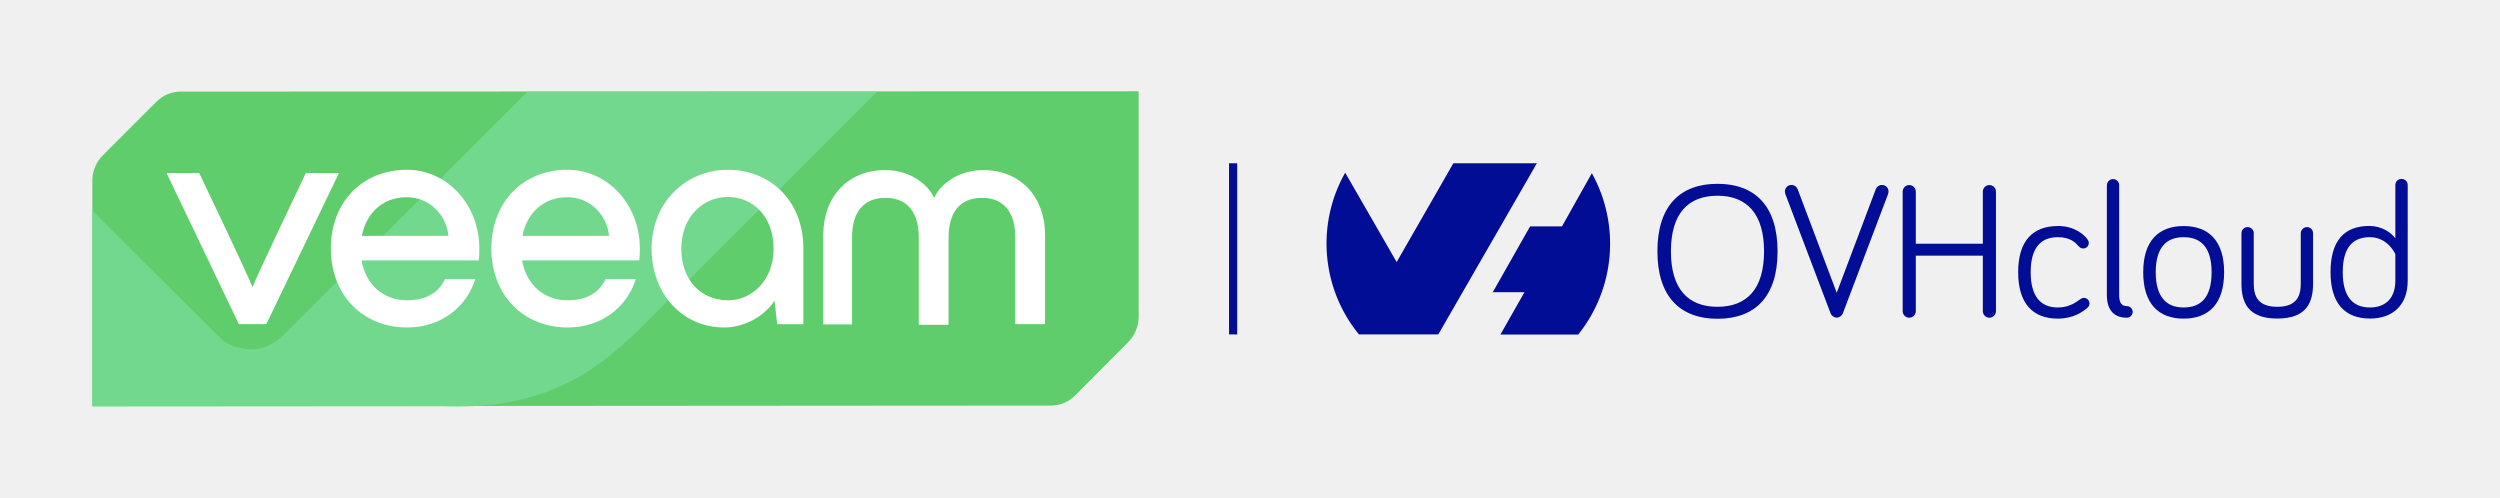
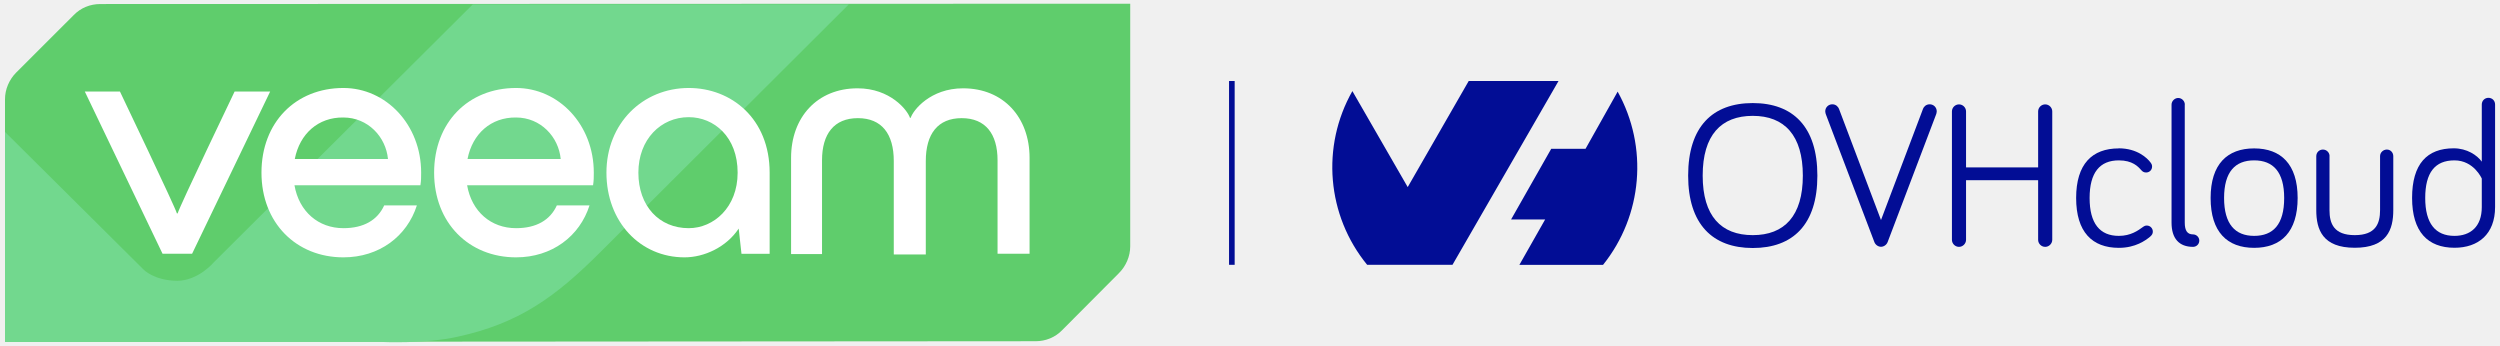
- <svg xmlns="http://www.w3.org/2000/svg" id="Calque_1" data-name="Calque 1" viewBox="0 0 327.5 65.21">
+ <svg xmlns="http://www.w3.org/2000/svg" width="477" height="66" viewBox="0 0 477 66" fill="none">
+   <g clip-path="url(#clip0_440_2964)">
+     <path d="M235.038 50.526V15.457" stroke="#020D95" stroke-width="1.07" />
+     <path d="M277.128 50.526H260.853C253.162 41.126 252.034 27.955 258.033 17.381L268.591 35.698L280.229 15.457H297.366L277.143 50.511L277.128 50.526ZM308.644 17.475C314.518 28.049 313.421 41.11 305.856 50.542H289.894L294.812 41.877H288.312L295.972 28.393H302.519L308.644 17.491V17.475Z" fill="#020D95" />
+     <path d="M324.872 33.508C324.872 41.204 328.381 44.864 334.427 44.864C340.473 44.864 343.982 41.188 343.982 33.508C343.982 25.828 340.473 22.105 334.427 22.105C328.381 22.105 324.872 25.781 324.872 33.508ZM322.099 33.508C322.099 24.154 326.767 19.665 334.427 19.665C342.087 19.665 346.755 24.17 346.755 33.508C346.755 42.846 342.087 47.32 334.427 47.32C326.767 47.32 322.099 42.784 322.099 33.508Z" fill="#020D95" />
+     <path d="M366.914 20.76C367.024 20.447 367.431 19.9 368.183 19.9C368.935 19.9 369.53 20.494 369.53 21.245C369.53 21.48 369.452 21.714 369.405 21.84L360.163 46.178C359.96 46.725 359.411 47.085 358.894 47.085C358.377 47.085 357.829 46.725 357.626 46.178L348.384 21.84C348.337 21.714 348.258 21.48 348.258 21.245C348.258 20.494 348.854 19.9 349.606 19.9C350.357 19.9 350.749 20.447 350.874 20.76L358.894 41.986L366.914 20.76Z" fill="#020D95" />
+     <path d="M375.122 34.384V45.756C375.122 46.46 374.527 47.101 373.775 47.101C373.023 47.101 372.428 46.475 372.428 45.756V21.261C372.428 20.541 373.023 19.916 373.775 19.916C374.527 19.916 375.122 20.541 375.122 21.261V31.944H388.876V21.261C388.876 20.541 389.471 19.916 390.223 19.916C390.975 19.916 391.57 20.541 391.57 21.261V45.756C391.57 46.46 390.975 47.101 390.223 47.101C389.471 47.101 388.876 46.475 388.876 45.756V34.384H375.122Z" fill="#020D95" />
+     <path d="M404.242 28.299C407.766 28.299 409.693 30.145 410.335 31.021C410.539 31.302 410.617 31.49 410.617 31.772C410.617 32.444 410.1 32.914 409.474 32.914C409.082 32.914 408.8 32.757 408.534 32.444C407.939 31.772 406.874 30.599 404.273 30.599C400.639 30.599 398.697 32.929 398.697 37.778C398.697 42.627 400.639 45.005 404.273 45.005C406.56 45.005 407.954 43.972 408.863 43.315C409.145 43.112 409.333 43.034 409.615 43.034C410.241 43.034 410.758 43.55 410.758 44.176C410.758 44.535 410.649 44.801 410.241 45.161C409.38 45.865 407.469 47.288 404.273 47.288C399.183 47.288 396.128 44.254 396.128 37.778C396.128 31.302 399.167 28.315 404.273 28.315" fill="#020D95" />
+     <path d="M416.852 19.947V42.471C416.852 44.051 417.369 44.723 418.434 44.723C419.06 44.723 419.624 45.239 419.624 45.912C419.624 46.585 419.076 47.101 418.434 47.101C415.787 47.101 414.33 45.521 414.33 42.486V19.962C414.33 19.29 414.925 18.695 415.599 18.695C416.303 18.695 416.867 19.29 416.867 19.962" fill="#020D95" />
+     <path d="M435.821 37.778C435.821 32.804 433.722 30.599 430.088 30.599C426.454 30.599 424.355 32.804 424.355 37.778C424.355 42.752 426.454 45.005 430.088 45.005C433.722 45.005 435.821 42.831 435.821 37.778ZM438.39 37.778C438.39 44.254 435.226 47.288 430.088 47.288C424.95 47.288 421.786 44.254 421.786 37.778C421.786 31.302 424.981 28.315 430.088 28.315C435.194 28.315 438.39 31.318 438.39 37.778Z" fill="#020D95" />
+     <path d="M444.468 29.801V40.093C444.468 42.659 445.298 44.864 449.292 44.864C453.286 44.864 454.117 42.659 454.117 40.093V29.801C454.117 29.097 454.712 28.534 455.417 28.534C456.09 28.534 456.639 29.082 456.639 29.801V40.093C456.639 43.847 455.417 47.273 449.292 47.273C443.167 47.273 441.946 43.832 441.946 40.093V29.801C441.946 29.097 442.494 28.534 443.214 28.534C443.888 28.534 444.483 29.082 444.483 29.801" fill="#020D95" />
+     <path d="M473.524 34.071C473.524 34.071 472.021 30.599 468.308 30.599C464.596 30.599 462.732 32.929 462.732 37.778C462.732 42.627 464.674 45.005 468.308 45.005C471.347 45.005 473.524 43.269 473.524 39.514V34.071ZM473.524 30.865V19.931C473.524 19.227 474.073 18.664 474.793 18.664C475.514 18.664 476.062 19.212 476.062 19.931V39.499C476.062 44.708 472.82 47.273 468.324 47.273C463.233 47.273 460.226 44.238 460.226 37.763C460.226 31.287 463.076 28.299 468.167 28.299C470.689 28.299 472.632 29.598 473.54 30.865" fill="#020D95" />
+     <path d="M19.14 0.77C17.197 0.77 15.38 1.505 14.033 2.913L3.1 13.831C1.752 15.176 0.954 17.053 0.954 18.93V65.246L197.585 65.105C199.528 65.105 201.345 64.37 202.692 62.962L213.5 52.106C214.847 50.761 215.646 48.884 215.646 47.007V0.708L19.14 0.77Z" fill="#5FCD6C" />
+     <path d="M0.954 25.171V65.245H72.836C72.836 65.245 81.029 65.652 87.326 64.244C98.995 61.695 105.919 56.736 114.565 48.086C129.196 33.477 161.949 0.833 161.949 0.833H90.208L40.819 50.026C40.819 50.026 37.858 53.577 33.77 53.577C29.337 53.514 27.395 51.434 27.395 51.434L0.954 25.171Z" fill="#72D88E" />
+     <path d="M31.013 48.414L16.179 17.459H22.883C22.883 17.459 33.488 39.639 33.754 40.719H33.895C34.162 39.577 44.766 17.459 44.766 17.459H51.549L36.652 48.414H31.013Z" fill="white" />
+     <path d="M80.214 35.354H56.185C57.063 40.375 60.744 43.535 65.521 43.535C69.406 43.535 72.037 41.986 73.306 39.186H79.541C77.661 45.083 72.366 49.103 65.521 49.103C56.53 49.103 49.888 42.533 49.888 32.945C49.888 23.357 56.405 16.787 65.521 16.787C73.635 16.787 80.355 23.763 80.355 32.945C80.355 33.884 80.355 34.415 80.214 35.354ZM56.248 30.333H74.027C73.62 26.11 70.205 22.418 65.506 22.418C60.744 22.356 57.188 25.5 56.248 30.333Z" fill="white" />
+     <path d="M113.156 35.354H89.127C90.004 40.375 93.685 43.535 98.463 43.535C102.348 43.535 104.979 41.986 106.248 39.186H112.482C110.603 45.083 105.308 49.103 98.463 49.103C89.472 49.103 82.83 42.533 82.83 32.945C82.83 23.357 89.346 16.787 98.463 16.787C106.577 16.787 113.297 23.763 113.297 32.945C113.297 33.884 113.297 34.415 113.156 35.354ZM89.205 30.333H106.984C106.577 26.11 103.162 22.418 98.463 22.418C93.701 22.356 90.145 25.5 89.205 30.333Z" fill="white" />
+     <path d="M146.849 32.945V48.43H141.476L140.944 43.613C138.594 47.163 134.365 49.103 130.606 49.103C122.147 49.103 115.709 42.33 115.709 32.945C115.709 23.56 122.617 16.787 131.42 16.787C139.534 16.787 146.849 22.622 146.849 32.945ZM140.74 32.945C140.74 26.11 136.245 22.356 131.404 22.356C126.11 22.356 121.802 26.579 121.802 32.945C121.802 39.311 125.765 43.535 131.404 43.535C136.166 43.535 140.74 39.577 140.74 32.945Z" fill="white" />
+     <path d="M150.938 48.415V30.114C150.938 22.402 155.903 16.85 163.626 16.85C169.86 16.85 173.149 21.01 173.619 22.481H173.76C174.23 21.01 177.52 16.85 183.754 16.85C191.476 16.85 196.442 22.418 196.442 30.114V48.415H190.333V30.583C190.333 25.562 188.046 22.543 183.488 22.543C178.929 22.543 176.642 25.562 176.642 30.724V48.556H170.533V30.724C170.533 25.562 168.246 22.543 163.688 22.543C159.13 22.543 156.843 25.562 156.843 30.583V48.477H150.938V48.415Z" fill="white" />
+   </g>
  <defs>
-     <style>
-       .cls-1 {
-         fill: #020d95;
-       }
- 
-       .cls-1, .cls-2, .cls-3, .cls-4 {
-         stroke-width: 0px;
-       }
- 
-       .cls-2 {
-         fill: #72d88e;
-       }
- 
-       .cls-3 {
-         fill: #5fcd6c;
-       }
- 
-       .cls-5 {
-         fill: none;
-         stroke: #020d95;
-         stroke-width: 1.07px;
-       }
- 
-       .cls-4 {
-         fill: #fff;
-       }
-     </style>
+     <clipPath id="clip0_440_2964">
+       <rect width="477" height="66" fill="white" />
+     </clipPath>
  </defs>
-   <g>
-     <line class="cls-5" x1="161.54" y1="43.81" x2="161.54" y2="21.39" />
-     <g>
-       <path class="cls-1" d="M188.41,43.81h-10.39c-4.91-6.01-5.63-14.43-1.8-21.19l6.74,11.71,7.43-12.94h10.94l-12.91,22.41h0ZM208.53,22.68c3.75,6.76,3.05,15.11-1.78,21.14h-10.19l3.14-5.54h-4.15l4.89-8.62h4.18l3.91-6.97Z" />
-       <path class="cls-1" d="M218.89,32.93c0,4.92,2.24,7.26,6.1,7.26s6.1-2.35,6.1-7.26-2.24-7.29-6.1-7.29-6.1,2.35-6.1,7.29M217.12,32.93c0-5.98,2.98-8.85,7.87-8.85s7.87,2.88,7.87,8.85-2.98,8.83-7.87,8.83-7.87-2.9-7.87-8.83" />
-       <path class="cls-1" d="M245.73,24.78c.07-.2.33-.55.81-.55s.86.38.86.86c0,.15-.05.3-.08.38l-5.9,15.56c-.13.35-.48.58-.81.58s-.68-.23-.81-.58l-5.9-15.56c-.03-.08-.08-.23-.08-.38,0-.48.38-.86.86-.86s.73.35.81.55l5.12,13.57,5.12-13.57Z" />
-       <path class="cls-1" d="M250.97,33.49v7.27c0,.45-.38.86-.86.86s-.86-.4-.86-.86v-15.66c0-.46.38-.86.86-.86s.86.4.86.86v6.83h8.78v-6.83c0-.46.38-.86.86-.86s.86.4.86.86v15.66c0,.45-.38.86-.86.86s-.86-.4-.86-.86v-7.27h-8.78Z" />
-       <path class="cls-1" d="M269.56,29.6c2.25,0,3.48,1.18,3.89,1.74.13.18.18.3.18.48,0,.43-.33.73-.73.73-.25,0-.43-.1-.6-.3-.38-.43-1.06-1.18-2.72-1.18-2.32,0-3.56,1.49-3.56,4.59s1.24,4.62,3.56,4.62c1.46,0,2.35-.66,2.93-1.08.18-.13.3-.18.48-.18.4,0,.73.33.73.73,0,.23-.07.4-.33.63-.55.45-1.77,1.36-3.81,1.36-3.25,0-5.2-1.94-5.2-6.08s1.94-6.05,5.2-6.05" />
-       <path class="cls-1" d="M277.61,24.26v14.4c0,1.01.33,1.44,1.01,1.44.4,0,.76.33.76.76s-.35.76-.76.76c-1.69,0-2.62-1.01-2.62-2.95v-14.4c0-.43.38-.81.81-.81.45,0,.81.38.81.81" />
-       <path class="cls-1" d="M289.72,35.66c0-3.18-1.34-4.59-3.66-4.59s-3.66,1.41-3.66,4.59,1.34,4.62,3.66,4.62,3.66-1.39,3.66-4.62M291.36,35.66c0,4.14-2.02,6.08-5.3,6.08s-5.3-1.94-5.3-6.08,2.04-6.05,5.3-6.05,5.3,1.92,5.3,6.05" />
-       <path class="cls-1" d="M295.24,30.56v6.58c0,1.64.53,3.05,3.08,3.05s3.08-1.41,3.08-3.05v-6.58c0-.45.38-.81.83-.81.43,0,.78.35.78.81v6.58c0,2.4-.78,4.59-4.69,4.59s-4.69-2.2-4.69-4.59v-6.58c0-.45.35-.81.81-.81.43,0,.81.35.81.81" />
-       <path class="cls-1" d="M313.79,33.29s-.96-2.22-3.33-2.22-3.56,1.49-3.56,4.59,1.24,4.62,3.56,4.62c1.94,0,3.33-1.11,3.33-3.51v-3.48ZM313.79,31.24v-6.99c0-.45.35-.81.81-.81s.81.35.81.81v12.51c0,3.33-2.07,4.97-4.94,4.97-3.25,0-5.17-1.94-5.17-6.08s1.82-6.05,5.07-6.05c1.61,0,2.85.83,3.43,1.64" />
-     </g>
-   </g>
-   <g>
-     <path class="cls-3" d="M23.71,12c-1.24,0-2.4.47-3.26,1.37l-6.98,6.98c-.86.86-1.37,2.06-1.37,3.26v29.61l125.53-.09c1.24,0,2.4-.47,3.26-1.37l6.9-6.94c.86-.86,1.37-2.06,1.37-3.26V11.96l-125.45.04Z" />
-     <path class="cls-2" d="M12.1,27.6v25.62h45.89s5.23.26,9.25-.64c7.45-1.63,11.87-4.8,17.39-10.33,9.34-9.34,30.25-30.21,30.25-30.21h-45.8l-31.53,31.45s-1.89,2.27-4.5,2.27c-2.83-.04-4.07-1.37-4.07-1.37L12.1,27.6Z" />
-     <g>
-       <path class="cls-4" d="M31.29,42.46l-9.47-19.79h4.28s6.77,14.18,6.94,14.87h.09c.17-.73,6.94-14.87,6.94-14.87h4.33l-9.51,19.79h-3.6Z" />
-       <path class="cls-4" d="M62.7,34.11h-15.34c.56,3.21,2.91,5.23,5.96,5.23,2.48,0,4.16-.99,4.97-2.78h3.98c-1.2,3.77-4.58,6.34-8.95,6.34-5.74,0-9.98-4.2-9.98-10.33s4.16-10.33,9.98-10.33c5.18,0,9.47,4.46,9.47,10.33,0,.6,0,.94-.09,1.54ZM47.4,30.9h11.35c-.26-2.7-2.44-5.06-5.44-5.06-3.04-.04-5.31,1.97-5.91,5.06Z" />
-       <path class="cls-4" d="M83.73,34.11h-15.34c.56,3.21,2.91,5.23,5.96,5.23,2.48,0,4.16-.99,4.97-2.78h3.98c-1.2,3.77-4.58,6.34-8.95,6.34-5.74,0-9.98-4.2-9.98-10.33s4.16-10.33,9.98-10.33c5.18,0,9.47,4.46,9.47,10.33,0,.6,0,.94-.09,1.54ZM68.44,30.9h11.35c-.26-2.7-2.44-5.06-5.44-5.06-3.04-.04-5.31,1.97-5.91,5.06Z" />
-       <path class="cls-4" d="M105.24,32.57v9.9h-3.43l-.34-3.08c-1.5,2.27-4.2,3.51-6.6,3.51-5.4,0-9.51-4.33-9.51-10.33s4.41-10.33,10.03-10.33c5.18,0,9.85,3.73,9.85,10.33ZM101.34,32.57c0-4.37-2.87-6.77-5.96-6.77-3.38,0-6.13,2.7-6.13,6.77s2.53,6.77,6.13,6.77c3.04,0,5.96-2.53,5.96-6.77Z" />
-       <path class="cls-4" d="M107.85,42.46v-11.7c0-4.93,3.17-8.48,8.1-8.48,3.98,0,6.08,2.66,6.38,3.6h.09c.3-.94,2.4-3.6,6.38-3.6,4.93,0,8.1,3.56,8.1,8.48v11.7h-3.9v-11.4c0-3.21-1.46-5.14-4.37-5.14s-4.37,1.93-4.37,5.23v11.4h-3.9v-11.4c0-3.3-1.46-5.23-4.37-5.23s-4.37,1.93-4.37,5.14v11.44h-3.77v-.04Z" />
-     </g>
-   </g>
</svg>
